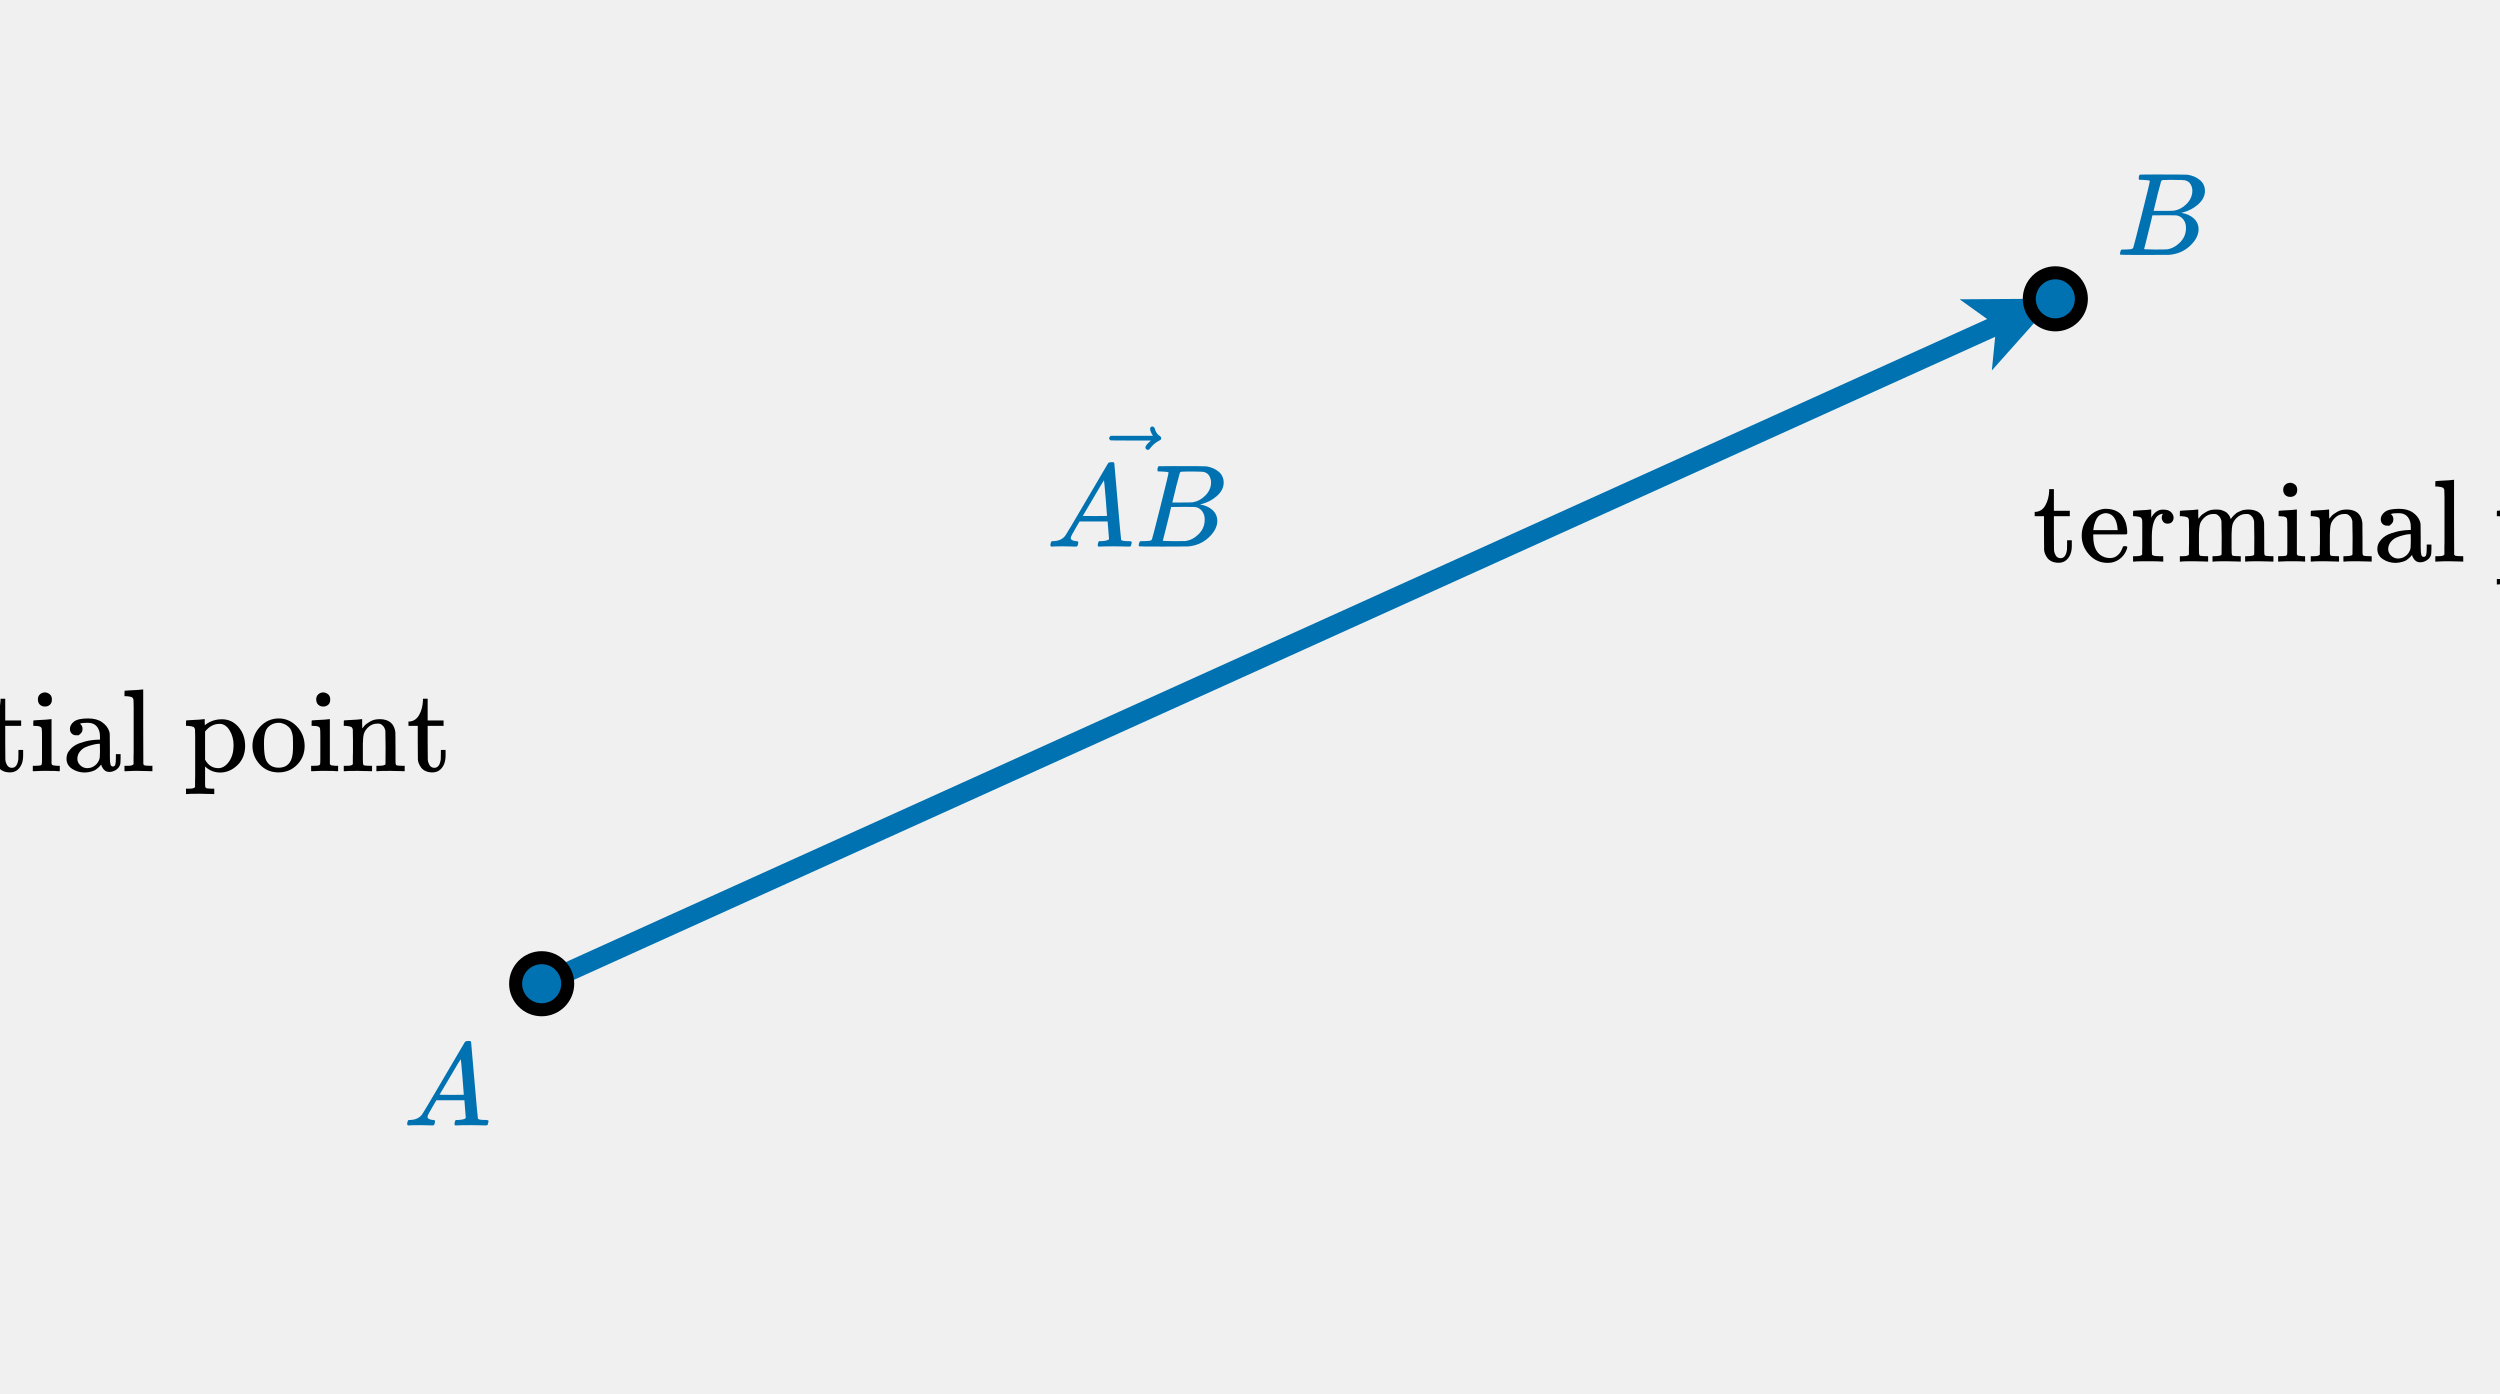
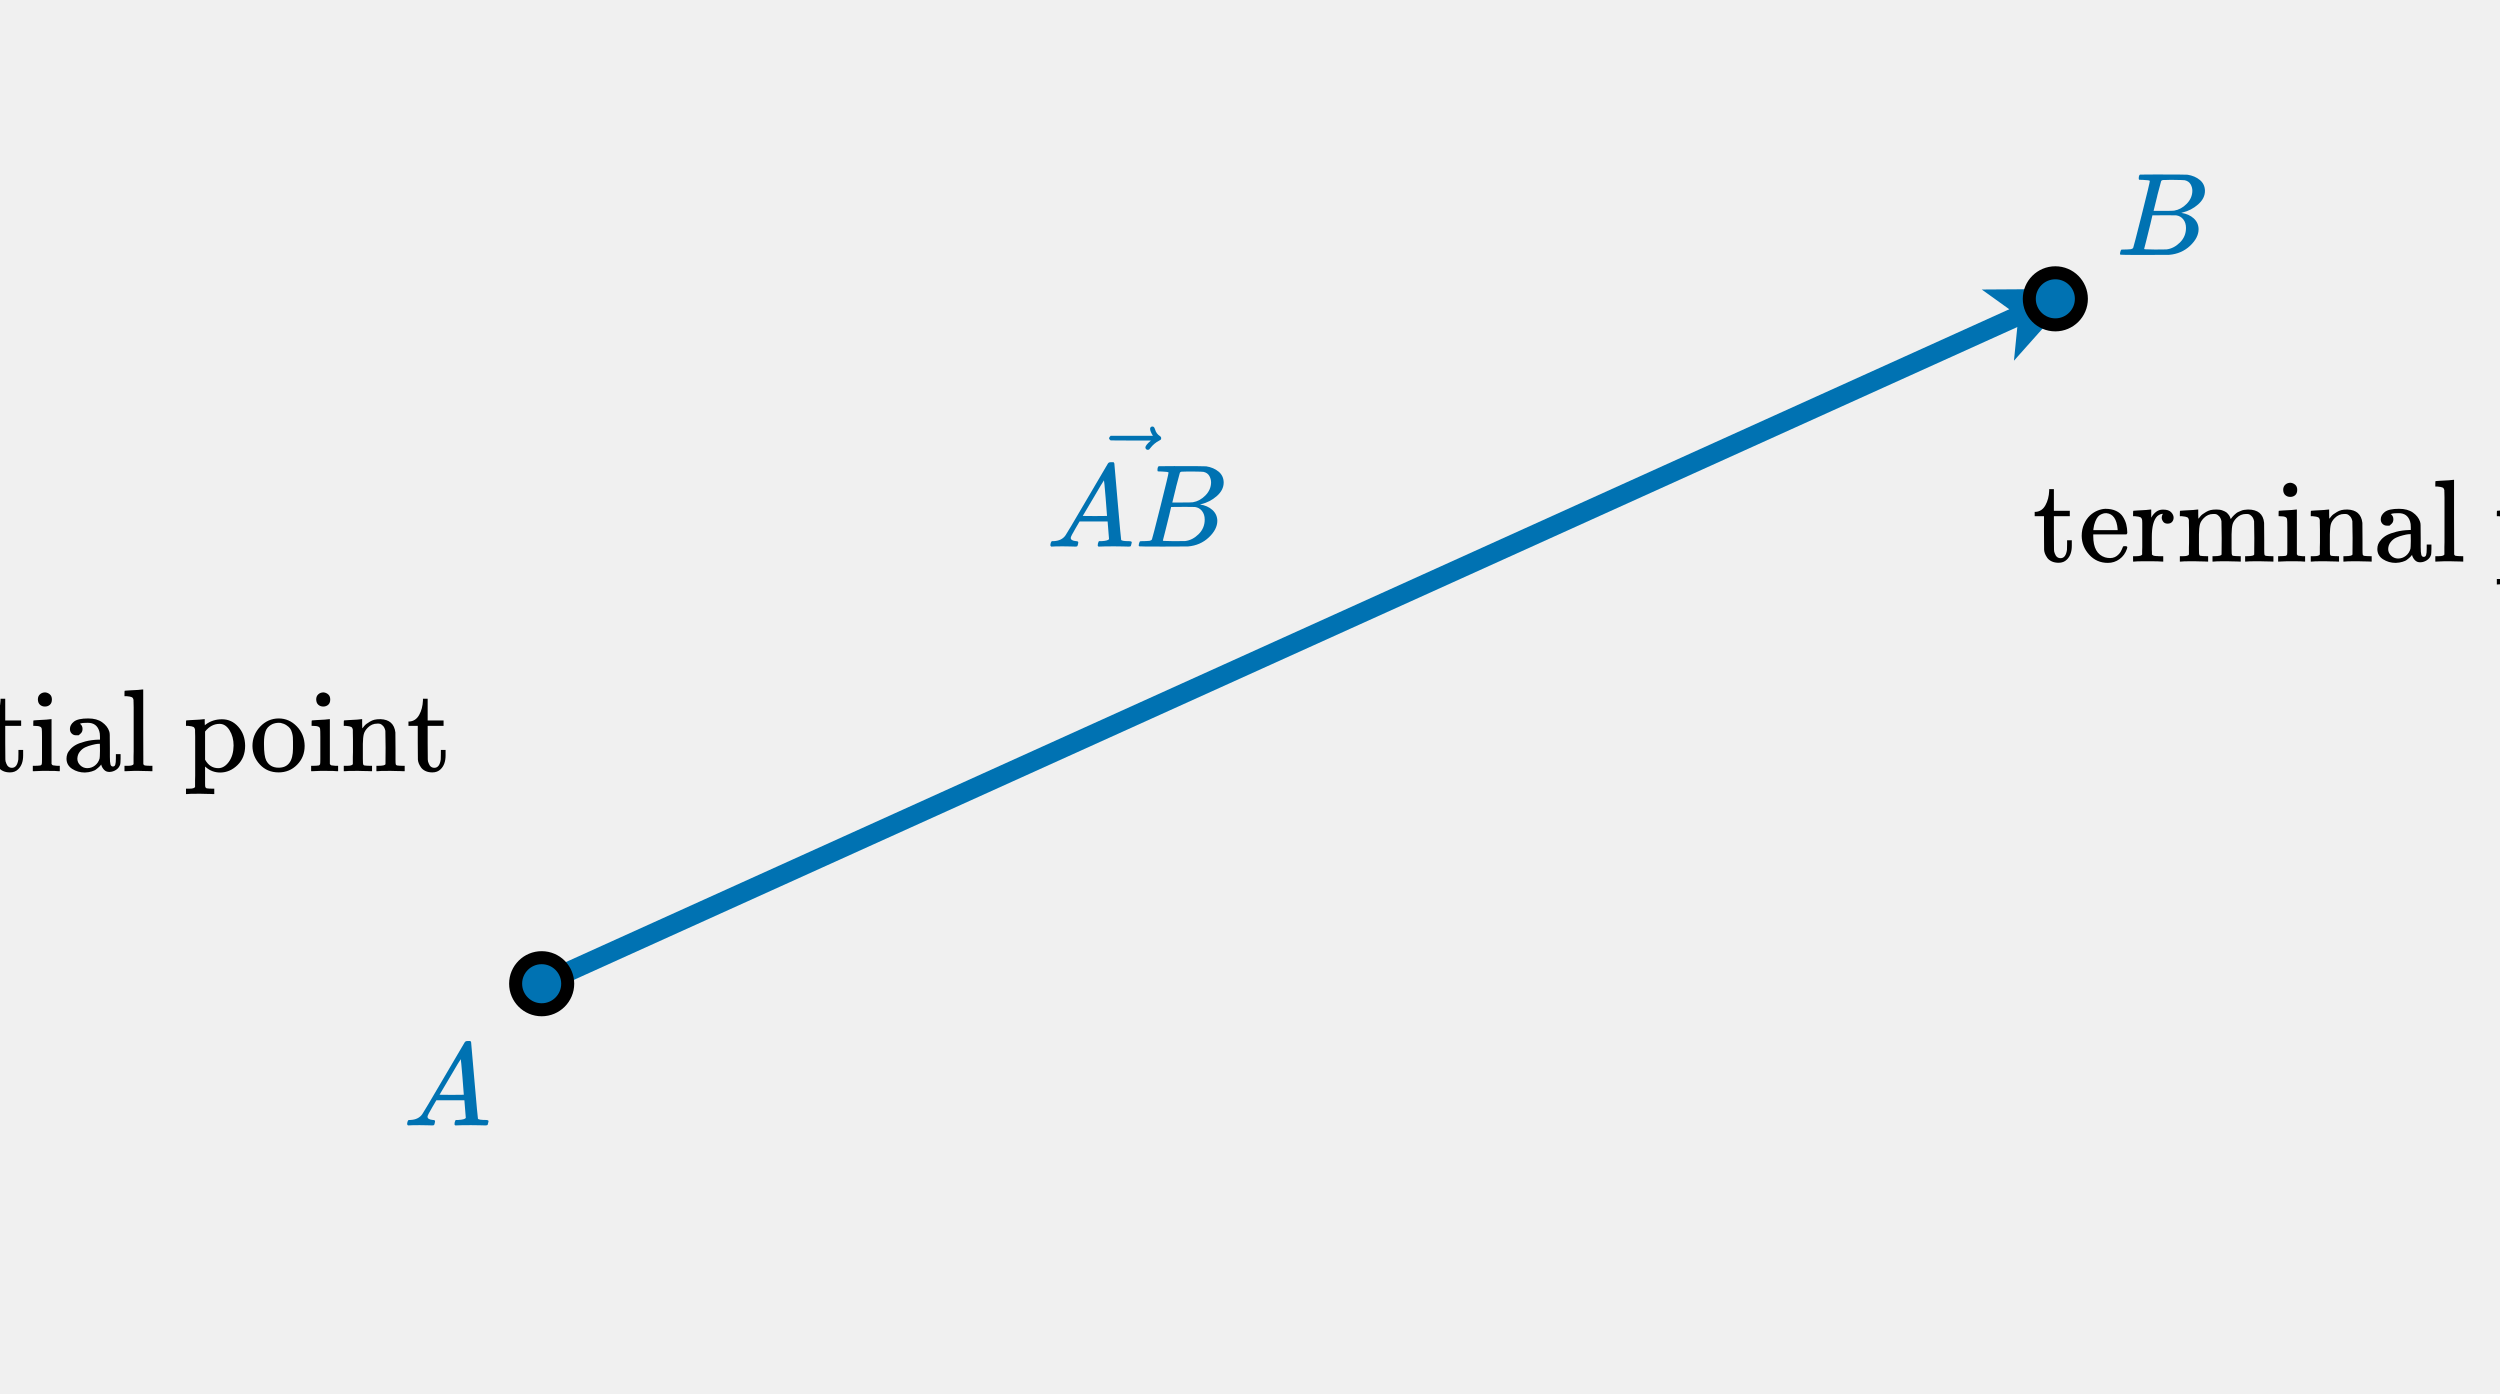
<svg xmlns="http://www.w3.org/2000/svg" xmlns:xlink="http://www.w3.org/1999/xlink" id="prefigure-vec-segment-figure" width="384" height="214" viewBox="0 0 384 214">
  <defs>
-     <clipPath id="prefigure-vec-segment-__clipPath-0">
+     <clipPath id="prefigure-vec-segment-clipPath-0">
      <rect x="12.0" y="12.0" width="360.0" height="190.0" />
    </clipPath>
-     <clipPath id="prefigure-vec-segment-__clipPath-1">
+     <clipPath id="prefigure-vec-segment-clipPath-1">
      <rect x="12.0" y="12.0" width="360.0" height="190.0" />
    </clipPath>
    <marker id="prefigure-vec-segment-arrow-head-end-3_None_24_60-h0072B2" markerWidth="13.5" markerHeight="12.0" markerUnits="userSpaceOnUse" orient="auto-start-reverse" refX="9.8" refY="6.0">
      <path d="M 13.5 6.0L 0.0 12.0L 2.6 7.5L 2.6 4.5L 0.0 0.0Z" fill="#0072B2" stroke="none" />
    </marker>
    <marker id="prefigure-vec-segment-arrow-head-end-3_None_24_60-h0072B2-outline" markerWidth="17.5" markerHeight="16.0" markerUnits="userSpaceOnUse" orient="auto-start-reverse" refX="11.8" refY="8.0">
      <path d="M 16.3 9.8 L 2.8 15.8 A 2 2 0 0 1 0.0 14.0 L 0.0 2.0 A 2 2 0 0 1 2.8 0.2 L 16.3 6.2 A 2 2 0 0 1 16.3 9.8 Z" fill="white" stroke="none" />
    </marker>
  </defs>
-   <path id="prefigure-vec-segment-ds-v" stroke="#0072B2" stroke-width="3" fill="none" marker-end="url(#prefigure-vec-segment-arrow-head-end-3_None_24_60-h0072B2)" d="M 83.2 151.1 L 312.4 47.4" />
+   <path id="prefigure-vec-segment-ds-v" stroke="#0072B2" stroke-width="3" fill="none" d="M 83.2 151.1 L 315.8 45.9" marker-end="url(#prefigure-vec-segment-arrow-head-end-3_None_24_60-h0072B2)" />
  <circle id="prefigure-vec-segment-ds-A" cx="83.2" cy="151.1" r="4" stroke="black" stroke-width="2" fill="#0072B2" />
  <circle id="prefigure-vec-segment-ds-B" cx="315.7" cy="45.9" r="4" stroke="black" stroke-width="2" fill="#0072B2" />
  <g id="prefigure-vec-segment-ds-A-lab" transform="translate(75.5,159.9) translate(-13.6,-0.0)">
-     <g id="prefigure-vec-segment-__g-0">
+     <g id="prefigure-vec-segment-g-0">
      <svg style="vertical-align: 0.000px; color:#0072B2" width="13.576px" height="12.960px" role="img" focusable="false" viewBox="0 -716 750 716" x="0.0" y="0.0">
        <defs>
          <path id="prefigure-vec-segment-MJX-2-TEX-I-1D434" d="M208 74Q208 50 254 46Q272 46 272 35Q272 34 270 22Q267 8 264 4T251 0Q249 0 239 0T205 1T141 2Q70 2 50 0H42Q35 7 35 11Q37 38 48 46H62Q132 49 164 96Q170 102 345 401T523 704Q530 716 547 716H555H572Q578 707 578 706L606 383Q634 60 636 57Q641 46 701 46Q726 46 726 36Q726 34 723 22Q720 7 718 4T704 0Q701 0 690 0T651 1T578 2Q484 2 455 0H443Q437 6 437 9T439 27Q443 40 445 43L449 46H469Q523 49 533 63L521 213H283L249 155Q208 86 208 74ZM516 260Q516 271 504 416T490 562L463 519Q447 492 400 412L310 260L413 259Q516 259 516 260Z" />
        </defs>
        <g stroke="currentColor" fill="currentColor" stroke-width="0" transform="scale(1,-1)">
          <g data-mml-node="math">
            <g data-mml-node="mi" data-semantic-type="identifier" data-semantic-role="latinletter" data-semantic-font="italic" data-semantic-annotation="clearspeak:simple" data-semantic-id="0" data-semantic-speech="upper A">
              <use data-c="1D434" xlink:href="#prefigure-vec-segment-MJX-2-TEX-I-1D434" />
            </g>
          </g>
        </g>
      </svg>
    </g>
  </g>
  <g id="prefigure-vec-segment-ds-B-lab" transform="translate(325.0,39.2) translate(0.0,-12.4)">
-     <g id="prefigure-vec-segment-__g-1">
+     <g id="prefigure-vec-segment-g-1">
      <svg style="vertical-align: 0.000px; color:#0072B2" width="13.736px" height="12.360px" role="img" focusable="false" viewBox="0 -683 759 683" x="0.0" y="0.0">
        <defs>
          <path id="prefigure-vec-segment-MJX-3-TEX-I-1D435" d="M231 637Q204 637 199 638T194 649Q194 676 205 682Q206 683 335 683Q594 683 608 681Q671 671 713 636T756 544Q756 480 698 429T565 360L555 357Q619 348 660 311T702 219Q702 146 630 78T453 1Q446 0 242 0Q42 0 39 2Q35 5 35 10Q35 17 37 24Q42 43 47 45Q51 46 62 46H68Q95 46 128 49Q142 52 147 61Q150 65 219 339T288 628Q288 635 231 637ZM649 544Q649 574 634 600T585 634Q578 636 493 637Q473 637 451 637T416 636H403Q388 635 384 626Q382 622 352 506Q352 503 351 500L320 374H401Q482 374 494 376Q554 386 601 434T649 544ZM595 229Q595 273 572 302T512 336Q506 337 429 337Q311 337 310 336Q310 334 293 263T258 122L240 52Q240 48 252 48T333 46Q422 46 429 47Q491 54 543 105T595 229Z" />
        </defs>
        <g stroke="currentColor" fill="currentColor" stroke-width="0" transform="scale(1,-1)">
          <g data-mml-node="math">
            <g data-mml-node="mi" data-semantic-type="identifier" data-semantic-role="latinletter" data-semantic-font="italic" data-semantic-annotation="clearspeak:simple" data-semantic-id="0" data-semantic-speech="upper B">
              <use data-c="1D435" xlink:href="#prefigure-vec-segment-MJX-3-TEX-I-1D435" />
            </g>
          </g>
        </g>
      </svg>
    </g>
  </g>
  <g id="prefigure-vec-segment-ds-init" transform="translate(69.5,122.0) translate(-92.1,-16.1)">
-     <g id="prefigure-vec-segment-__g-2">
+     <g id="prefigure-vec-segment-g-2">
      <svg style="vertical-align: -3.512px" width="92.056px" height="16.072px" role="img" focusable="false" viewBox="0 -694 5086 888" x="0.0" y="0.0">
        <defs>
          <path id="prefigure-vec-segment-MJX-4-TEX-N-69" d="M69 609Q69 637 87 653T131 669Q154 667 171 652T188 609Q188 579 171 564T129 549Q104 549 87 564T69 609ZM247 0Q232 3 143 3Q132 3 106 3T56 1L34 0H26V46H42Q70 46 91 49Q100 53 102 60T104 102V205V293Q104 345 102 359T88 378Q74 385 41 385H30V408Q30 431 32 431L42 432Q52 433 70 434T106 436Q123 437 142 438T171 441T182 442H185V62Q190 52 197 50T232 46H255V0H247Z" />
          <path id="prefigure-vec-segment-MJX-4-TEX-N-6E" d="M41 46H55Q94 46 102 60V68Q102 77 102 91T102 122T103 161T103 203Q103 234 103 269T102 328V351Q99 370 88 376T43 385H25V408Q25 431 27 431L37 432Q47 433 65 434T102 436Q119 437 138 438T167 441T178 442H181V402Q181 364 182 364T187 369T199 384T218 402T247 421T285 437Q305 442 336 442Q450 438 463 329Q464 322 464 190V104Q464 66 466 59T477 49Q498 46 526 46H542V0H534L510 1Q487 2 460 2T422 3Q319 3 310 0H302V46H318Q379 46 379 62Q380 64 380 200Q379 335 378 343Q372 371 358 385T334 402T308 404Q263 404 229 370Q202 343 195 315T187 232V168V108Q187 78 188 68T191 55T200 49Q221 46 249 46H265V0H257L234 1Q210 2 183 2T145 3Q42 3 33 0H25V46H41Z" />
          <path id="prefigure-vec-segment-MJX-4-TEX-N-74" d="M27 422Q80 426 109 478T141 600V615H181V431H316V385H181V241Q182 116 182 100T189 68Q203 29 238 29Q282 29 292 100Q293 108 293 146V181H333V146V134Q333 57 291 17Q264 -10 221 -10Q187 -10 162 2T124 33T105 68T98 100Q97 107 97 248V385H18V422H27Z" />
          <path id="prefigure-vec-segment-MJX-4-TEX-N-61" d="M137 305T115 305T78 320T63 359Q63 394 97 421T218 448Q291 448 336 416T396 340Q401 326 401 309T402 194V124Q402 76 407 58T428 40Q443 40 448 56T453 109V145H493V106Q492 66 490 59Q481 29 455 12T400 -6T353 12T329 54V58L327 55Q325 52 322 49T314 40T302 29T287 17T269 6T247 -2T221 -8T190 -11Q130 -11 82 20T34 107Q34 128 41 147T68 188T116 225T194 253T304 268H318V290Q318 324 312 340Q290 411 215 411Q197 411 181 410T156 406T148 403Q170 388 170 359Q170 334 154 320ZM126 106Q126 75 150 51T209 26Q247 26 276 49T315 109Q317 116 318 175Q318 233 317 233Q309 233 296 232T251 223T193 203T147 166T126 106Z" />
          <path id="prefigure-vec-segment-MJX-4-TEX-N-6C" d="M42 46H56Q95 46 103 60V68Q103 77 103 91T103 124T104 167T104 217T104 272T104 329Q104 366 104 407T104 482T104 542T103 586T103 603Q100 622 89 628T44 637H26V660Q26 683 28 683L38 684Q48 685 67 686T104 688Q121 689 141 690T171 693T182 694H185V379Q185 62 186 60Q190 52 198 49Q219 46 247 46H263V0H255L232 1Q209 2 183 2T145 3T107 3T57 1L34 0H26V46H42Z" />
          <path id="prefigure-vec-segment-MJX-4-TEX-N-20" d="" />
          <path id="prefigure-vec-segment-MJX-4-TEX-N-70" d="M36 -148H50Q89 -148 97 -134V-126Q97 -119 97 -107T97 -77T98 -38T98 6T98 55T98 106Q98 140 98 177T98 243T98 296T97 335T97 351Q94 370 83 376T38 385H20V408Q20 431 22 431L32 432Q42 433 61 434T98 436Q115 437 135 438T165 441T176 442H179V416L180 390L188 397Q247 441 326 441Q407 441 464 377T522 216Q522 115 457 52T310 -11Q242 -11 190 33L182 40V-45V-101Q182 -128 184 -134T195 -145Q216 -148 244 -148H260V-194H252L228 -193Q205 -192 178 -192T140 -191Q37 -191 28 -194H20V-148H36ZM424 218Q424 292 390 347T305 402Q234 402 182 337V98Q222 26 294 26Q345 26 384 80T424 218Z" />
          <path id="prefigure-vec-segment-MJX-4-TEX-N-6F" d="M28 214Q28 309 93 378T250 448Q340 448 405 380T471 215Q471 120 407 55T250 -10Q153 -10 91 57T28 214ZM250 30Q372 30 372 193V225V250Q372 272 371 288T364 326T348 362T317 390T268 410Q263 411 252 411Q222 411 195 399Q152 377 139 338T126 246V226Q126 130 145 91Q177 30 250 30Z" />
        </defs>
        <g stroke="currentColor" fill="currentColor" stroke-width="0" transform="scale(1,-1)">
          <g data-mml-node="math">
            <g data-mml-node="mtext" data-semantic-type="text" data-semantic-role="unknown" data-semantic-font="normal" data-semantic-annotation="clearspeak:unit" data-semantic-id="0" data-semantic-speech="initial point">
              <use data-c="69" xlink:href="#prefigure-vec-segment-MJX-4-TEX-N-69" />
              <use data-c="6E" xlink:href="#prefigure-vec-segment-MJX-4-TEX-N-6E" transform="translate(278,0)" />
              <use data-c="69" xlink:href="#prefigure-vec-segment-MJX-4-TEX-N-69" transform="translate(834,0)" />
              <use data-c="74" xlink:href="#prefigure-vec-segment-MJX-4-TEX-N-74" transform="translate(1112,0)" />
              <use data-c="69" xlink:href="#prefigure-vec-segment-MJX-4-TEX-N-69" transform="translate(1501,0)" />
              <use data-c="61" xlink:href="#prefigure-vec-segment-MJX-4-TEX-N-61" transform="translate(1779,0)" />
              <use data-c="6C" xlink:href="#prefigure-vec-segment-MJX-4-TEX-N-6C" transform="translate(2279,0)" />
              <use data-c="20" xlink:href="#prefigure-vec-segment-MJX-4-TEX-N-20" transform="translate(2557,0)" />
              <use data-c="70" xlink:href="#prefigure-vec-segment-MJX-4-TEX-N-70" transform="translate(2807,0)" />
              <use data-c="6F" xlink:href="#prefigure-vec-segment-MJX-4-TEX-N-6F" transform="translate(3363,0)" />
              <use data-c="69" xlink:href="#prefigure-vec-segment-MJX-4-TEX-N-69" transform="translate(3863,0)" />
              <use data-c="6E" xlink:href="#prefigure-vec-segment-MJX-4-TEX-N-6E" transform="translate(4141,0)" />
              <use data-c="74" xlink:href="#prefigure-vec-segment-MJX-4-TEX-N-74" transform="translate(4697,0)" />
            </g>
          </g>
        </g>
      </svg>
    </g>
  </g>
  <g id="prefigure-vec-segment-ds-term" transform="translate(312.2,73.7) translate(0.0,-0.0)">
-     <g id="prefigure-vec-segment-__g-3">
+     <g id="prefigure-vec-segment-g-3">
      <svg style="vertical-align: -3.512px" width="112.200px" height="16.072px" role="img" focusable="false" viewBox="0 -694 6199 888" x="0.0" y="0.0">
        <defs>
          <path id="prefigure-vec-segment-MJX-5-TEX-N-74" d="M27 422Q80 426 109 478T141 600V615H181V431H316V385H181V241Q182 116 182 100T189 68Q203 29 238 29Q282 29 292 100Q293 108 293 146V181H333V146V134Q333 57 291 17Q264 -10 221 -10Q187 -10 162 2T124 33T105 68T98 100Q97 107 97 248V385H18V422H27Z" />
          <path id="prefigure-vec-segment-MJX-5-TEX-N-65" d="M28 218Q28 273 48 318T98 391T163 433T229 448Q282 448 320 430T378 380T406 316T415 245Q415 238 408 231H126V216Q126 68 226 36Q246 30 270 30Q312 30 342 62Q359 79 369 104L379 128Q382 131 395 131H398Q415 131 415 121Q415 117 412 108Q393 53 349 21T250 -11Q155 -11 92 58T28 218ZM333 275Q322 403 238 411H236Q228 411 220 410T195 402T166 381T143 340T127 274V267H333V275Z" />
          <path id="prefigure-vec-segment-MJX-5-TEX-N-72" d="M36 46H50Q89 46 97 60V68Q97 77 97 91T98 122T98 161T98 203Q98 234 98 269T98 328L97 351Q94 370 83 376T38 385H20V408Q20 431 22 431L32 432Q42 433 60 434T96 436Q112 437 131 438T160 441T171 442H174V373Q213 441 271 441H277Q322 441 343 419T364 373Q364 352 351 337T313 322Q288 322 276 338T263 372Q263 381 265 388T270 400T273 405Q271 407 250 401Q234 393 226 386Q179 341 179 207V154Q179 141 179 127T179 101T180 81T180 66V61Q181 59 183 57T188 54T193 51T200 49T207 48T216 47T225 47T235 46T245 46H276V0H267Q249 3 140 3Q37 3 28 0H20V46H36Z" />
          <path id="prefigure-vec-segment-MJX-5-TEX-N-6D" d="M41 46H55Q94 46 102 60V68Q102 77 102 91T102 122T103 161T103 203Q103 234 103 269T102 328V351Q99 370 88 376T43 385H25V408Q25 431 27 431L37 432Q47 433 65 434T102 436Q119 437 138 438T167 441T178 442H181V402Q181 364 182 364T187 369T199 384T218 402T247 421T285 437Q305 442 336 442Q351 442 364 440T387 434T406 426T421 417T432 406T441 395T448 384T452 374T455 366L457 361L460 365Q463 369 466 373T475 384T488 397T503 410T523 422T546 432T572 439T603 442Q729 442 740 329Q741 322 741 190V104Q741 66 743 59T754 49Q775 46 803 46H819V0H811L788 1Q764 2 737 2T699 3Q596 3 587 0H579V46H595Q656 46 656 62Q657 64 657 200Q656 335 655 343Q649 371 635 385T611 402T585 404Q540 404 506 370Q479 343 472 315T464 232V168V108Q464 78 465 68T468 55T477 49Q498 46 526 46H542V0H534L510 1Q487 2 460 2T422 3Q319 3 310 0H302V46H318Q379 46 379 62Q380 64 380 200Q379 335 378 343Q372 371 358 385T334 402T308 404Q263 404 229 370Q202 343 195 315T187 232V168V108Q187 78 188 68T191 55T200 49Q221 46 249 46H265V0H257L234 1Q210 2 183 2T145 3Q42 3 33 0H25V46H41Z" />
          <path id="prefigure-vec-segment-MJX-5-TEX-N-69" d="M69 609Q69 637 87 653T131 669Q154 667 171 652T188 609Q188 579 171 564T129 549Q104 549 87 564T69 609ZM247 0Q232 3 143 3Q132 3 106 3T56 1L34 0H26V46H42Q70 46 91 49Q100 53 102 60T104 102V205V293Q104 345 102 359T88 378Q74 385 41 385H30V408Q30 431 32 431L42 432Q52 433 70 434T106 436Q123 437 142 438T171 441T182 442H185V62Q190 52 197 50T232 46H255V0H247Z" />
          <path id="prefigure-vec-segment-MJX-5-TEX-N-6E" d="M41 46H55Q94 46 102 60V68Q102 77 102 91T102 122T103 161T103 203Q103 234 103 269T102 328V351Q99 370 88 376T43 385H25V408Q25 431 27 431L37 432Q47 433 65 434T102 436Q119 437 138 438T167 441T178 442H181V402Q181 364 182 364T187 369T199 384T218 402T247 421T285 437Q305 442 336 442Q450 438 463 329Q464 322 464 190V104Q464 66 466 59T477 49Q498 46 526 46H542V0H534L510 1Q487 2 460 2T422 3Q319 3 310 0H302V46H318Q379 46 379 62Q380 64 380 200Q379 335 378 343Q372 371 358 385T334 402T308 404Q263 404 229 370Q202 343 195 315T187 232V168V108Q187 78 188 68T191 55T200 49Q221 46 249 46H265V0H257L234 1Q210 2 183 2T145 3Q42 3 33 0H25V46H41Z" />
          <path id="prefigure-vec-segment-MJX-5-TEX-N-61" d="M137 305T115 305T78 320T63 359Q63 394 97 421T218 448Q291 448 336 416T396 340Q401 326 401 309T402 194V124Q402 76 407 58T428 40Q443 40 448 56T453 109V145H493V106Q492 66 490 59Q481 29 455 12T400 -6T353 12T329 54V58L327 55Q325 52 322 49T314 40T302 29T287 17T269 6T247 -2T221 -8T190 -11Q130 -11 82 20T34 107Q34 128 41 147T68 188T116 225T194 253T304 268H318V290Q318 324 312 340Q290 411 215 411Q197 411 181 410T156 406T148 403Q170 388 170 359Q170 334 154 320ZM126 106Q126 75 150 51T209 26Q247 26 276 49T315 109Q317 116 318 175Q318 233 317 233Q309 233 296 232T251 223T193 203T147 166T126 106Z" />
          <path id="prefigure-vec-segment-MJX-5-TEX-N-6C" d="M42 46H56Q95 46 103 60V68Q103 77 103 91T103 124T104 167T104 217T104 272T104 329Q104 366 104 407T104 482T104 542T103 586T103 603Q100 622 89 628T44 637H26V660Q26 683 28 683L38 684Q48 685 67 686T104 688Q121 689 141 690T171 693T182 694H185V379Q185 62 186 60Q190 52 198 49Q219 46 247 46H263V0H255L232 1Q209 2 183 2T145 3T107 3T57 1L34 0H26V46H42Z" />
          <path id="prefigure-vec-segment-MJX-5-TEX-N-20" d="" />
          <path id="prefigure-vec-segment-MJX-5-TEX-N-70" d="M36 -148H50Q89 -148 97 -134V-126Q97 -119 97 -107T97 -77T98 -38T98 6T98 55T98 106Q98 140 98 177T98 243T98 296T97 335T97 351Q94 370 83 376T38 385H20V408Q20 431 22 431L32 432Q42 433 61 434T98 436Q115 437 135 438T165 441T176 442H179V416L180 390L188 397Q247 441 326 441Q407 441 464 377T522 216Q522 115 457 52T310 -11Q242 -11 190 33L182 40V-45V-101Q182 -128 184 -134T195 -145Q216 -148 244 -148H260V-194H252L228 -193Q205 -192 178 -192T140 -191Q37 -191 28 -194H20V-148H36ZM424 218Q424 292 390 347T305 402Q234 402 182 337V98Q222 26 294 26Q345 26 384 80T424 218Z" />
          <path id="prefigure-vec-segment-MJX-5-TEX-N-6F" d="M28 214Q28 309 93 378T250 448Q340 448 405 380T471 215Q471 120 407 55T250 -10Q153 -10 91 57T28 214ZM250 30Q372 30 372 193V225V250Q372 272 371 288T364 326T348 362T317 390T268 410Q263 411 252 411Q222 411 195 399Q152 377 139 338T126 246V226Q126 130 145 91Q177 30 250 30Z" />
        </defs>
        <g stroke="currentColor" fill="currentColor" stroke-width="0" transform="scale(1,-1)">
          <g data-mml-node="math">
            <g data-mml-node="mtext" data-semantic-type="text" data-semantic-role="unknown" data-semantic-font="normal" data-semantic-annotation="clearspeak:unit" data-semantic-id="0" data-semantic-speech="terminal point">
              <use data-c="74" xlink:href="#prefigure-vec-segment-MJX-5-TEX-N-74" />
              <use data-c="65" xlink:href="#prefigure-vec-segment-MJX-5-TEX-N-65" transform="translate(389,0)" />
              <use data-c="72" xlink:href="#prefigure-vec-segment-MJX-5-TEX-N-72" transform="translate(833,0)" />
              <use data-c="6D" xlink:href="#prefigure-vec-segment-MJX-5-TEX-N-6D" transform="translate(1225,0)" />
              <use data-c="69" xlink:href="#prefigure-vec-segment-MJX-5-TEX-N-69" transform="translate(2058,0)" />
              <use data-c="6E" xlink:href="#prefigure-vec-segment-MJX-5-TEX-N-6E" transform="translate(2336,0)" />
              <use data-c="61" xlink:href="#prefigure-vec-segment-MJX-5-TEX-N-61" transform="translate(2892,0)" />
              <use data-c="6C" xlink:href="#prefigure-vec-segment-MJX-5-TEX-N-6C" transform="translate(3392,0)" />
              <use data-c="20" xlink:href="#prefigure-vec-segment-MJX-5-TEX-N-20" transform="translate(3670,0)" />
              <use data-c="70" xlink:href="#prefigure-vec-segment-MJX-5-TEX-N-70" transform="translate(3920,0)" />
              <use data-c="6F" xlink:href="#prefigure-vec-segment-MJX-5-TEX-N-6F" transform="translate(4476,0)" />
              <use data-c="69" xlink:href="#prefigure-vec-segment-MJX-5-TEX-N-69" transform="translate(4976,0)" />
              <use data-c="6E" xlink:href="#prefigure-vec-segment-MJX-5-TEX-N-6E" transform="translate(5254,0)" />
              <use data-c="74" xlink:href="#prefigure-vec-segment-MJX-5-TEX-N-74" transform="translate(5810,0)" />
            </g>
          </g>
        </g>
      </svg>
    </g>
  </g>
  <g id="prefigure-vec-segment-ds-name" transform="translate(188.0,84.0) translate(-27.3,-20.3)">
-     <g id="prefigure-vec-segment-__g-4">
+     <g id="prefigure-vec-segment-g-4">
      <svg style="vertical-align: 0.000px; color:#0072B2" width="27.312px" height="20.256px" role="img" focusable="false" viewBox="0 -1119 1509 1119" x="0.0" y="0.0">
        <defs>
          <path id="prefigure-vec-segment-MJX-6-TEX-I-1D434" d="M208 74Q208 50 254 46Q272 46 272 35Q272 34 270 22Q267 8 264 4T251 0Q249 0 239 0T205 1T141 2Q70 2 50 0H42Q35 7 35 11Q37 38 48 46H62Q132 49 164 96Q170 102 345 401T523 704Q530 716 547 716H555H572Q578 707 578 706L606 383Q634 60 636 57Q641 46 701 46Q726 46 726 36Q726 34 723 22Q720 7 718 4T704 0Q701 0 690 0T651 1T578 2Q484 2 455 0H443Q437 6 437 9T439 27Q443 40 445 43L449 46H469Q523 49 533 63L521 213H283L249 155Q208 86 208 74ZM516 260Q516 271 504 416T490 562L463 519Q447 492 400 412L310 260L413 259Q516 259 516 260Z" />
          <path id="prefigure-vec-segment-MJX-6-TEX-N-2062" d="" />
          <path id="prefigure-vec-segment-MJX-6-TEX-I-1D435" d="M231 637Q204 637 199 638T194 649Q194 676 205 682Q206 683 335 683Q594 683 608 681Q671 671 713 636T756 544Q756 480 698 429T565 360L555 357Q619 348 660 311T702 219Q702 146 630 78T453 1Q446 0 242 0Q42 0 39 2Q35 5 35 10Q35 17 37 24Q42 43 47 45Q51 46 62 46H68Q95 46 128 49Q142 52 147 61Q150 65 219 339T288 628Q288 635 231 637ZM649 544Q649 574 634 600T585 634Q578 636 493 637Q473 637 451 637T416 636H403Q388 635 384 626Q382 622 352 506Q352 503 351 500L320 374H401Q482 374 494 376Q554 386 601 434T649 544ZM595 229Q595 273 572 302T512 336Q506 337 429 337Q311 337 310 336Q310 334 293 263T258 122L240 52Q240 48 252 48T333 46Q422 46 429 47Q491 54 543 105T595 229Z" />
          <path id="prefigure-vec-segment-MJX-6-TEX-N-20D7" d="M377 694Q377 702 382 708T397 714Q404 714 409 709Q414 705 419 690Q429 653 460 633Q471 626 471 615Q471 606 468 603T454 594Q411 572 379 531Q377 529 374 525T369 519T364 517T357 516Q350 516 344 521T337 536Q337 555 384 595H213L42 596Q29 605 29 615Q29 622 42 635H401Q377 673 377 694Z" />
        </defs>
        <g stroke="currentColor" fill="currentColor" stroke-width="0" transform="scale(1,-1)">
          <g data-mml-node="math">
            <g data-mml-node="TeXAtom" data-mjx-texclass="ORD">
              <g data-mml-node="mover" data-semantic-type="overscore" data-semantic-role="implicit" data-semantic-id="5" data-semantic-children="3,4" data-semantic-attributes="texclass:ORD" data-semantic-speech="ModifyingAbove upper A upper B With right arrow">
                <g data-mml-node="mrow" data-semantic-type="infixop" data-semantic-role="implicit" data-semantic-annotation="clearspeak:simple;clearspeak:unit" data-semantic-id="3" data-semantic-children="0,1" data-semantic-content="2" data-semantic-parent="5" data-semantic-speech="upper A upper B" data-semantic-prefix="Base">
                  <g data-mml-node="mi" data-semantic-type="identifier" data-semantic-role="latinletter" data-semantic-font="italic" data-semantic-annotation="clearspeak:simple" data-semantic-id="0" data-semantic-parent="3" data-semantic-speech="upper A">
                    <use data-c="1D434" xlink:href="#prefigure-vec-segment-MJX-6-TEX-I-1D434" />
                  </g>
                  <g data-mml-node="mo" data-semantic-type="operator" data-semantic-role="multiplication" data-semantic-id="2" data-semantic-parent="3" data-semantic-added="true" data-semantic-operator="infixop,⁢" data-semantic-speech="times" transform="translate(750,0)">
                    <use data-c="2062" xlink:href="#prefigure-vec-segment-MJX-6-TEX-N-2062" />
                  </g>
                  <g data-mml-node="mi" data-semantic-type="identifier" data-semantic-role="latinletter" data-semantic-font="italic" data-semantic-annotation="clearspeak:simple" data-semantic-id="1" data-semantic-parent="3" data-semantic-speech="upper B" transform="translate(750,0)">
                    <use data-c="1D435" xlink:href="#prefigure-vec-segment-MJX-6-TEX-I-1D435" />
                  </g>
                </g>
                <g data-mml-node="mo" data-semantic-type="relation" data-semantic-role="overaccent" data-semantic-annotation="accent:arrow" data-semantic-id="4" data-semantic-parent="5" data-semantic-speech="right arrow" data-semantic-prefix="Overscript" transform="translate(754.5,305) translate(-250 0)">
                  <use data-c="20D7" xlink:href="#prefigure-vec-segment-MJX-6-TEX-N-20D7" />
                </g>
              </g>
            </g>
          </g>
        </g>
      </svg>
    </g>
  </g>
</svg>
